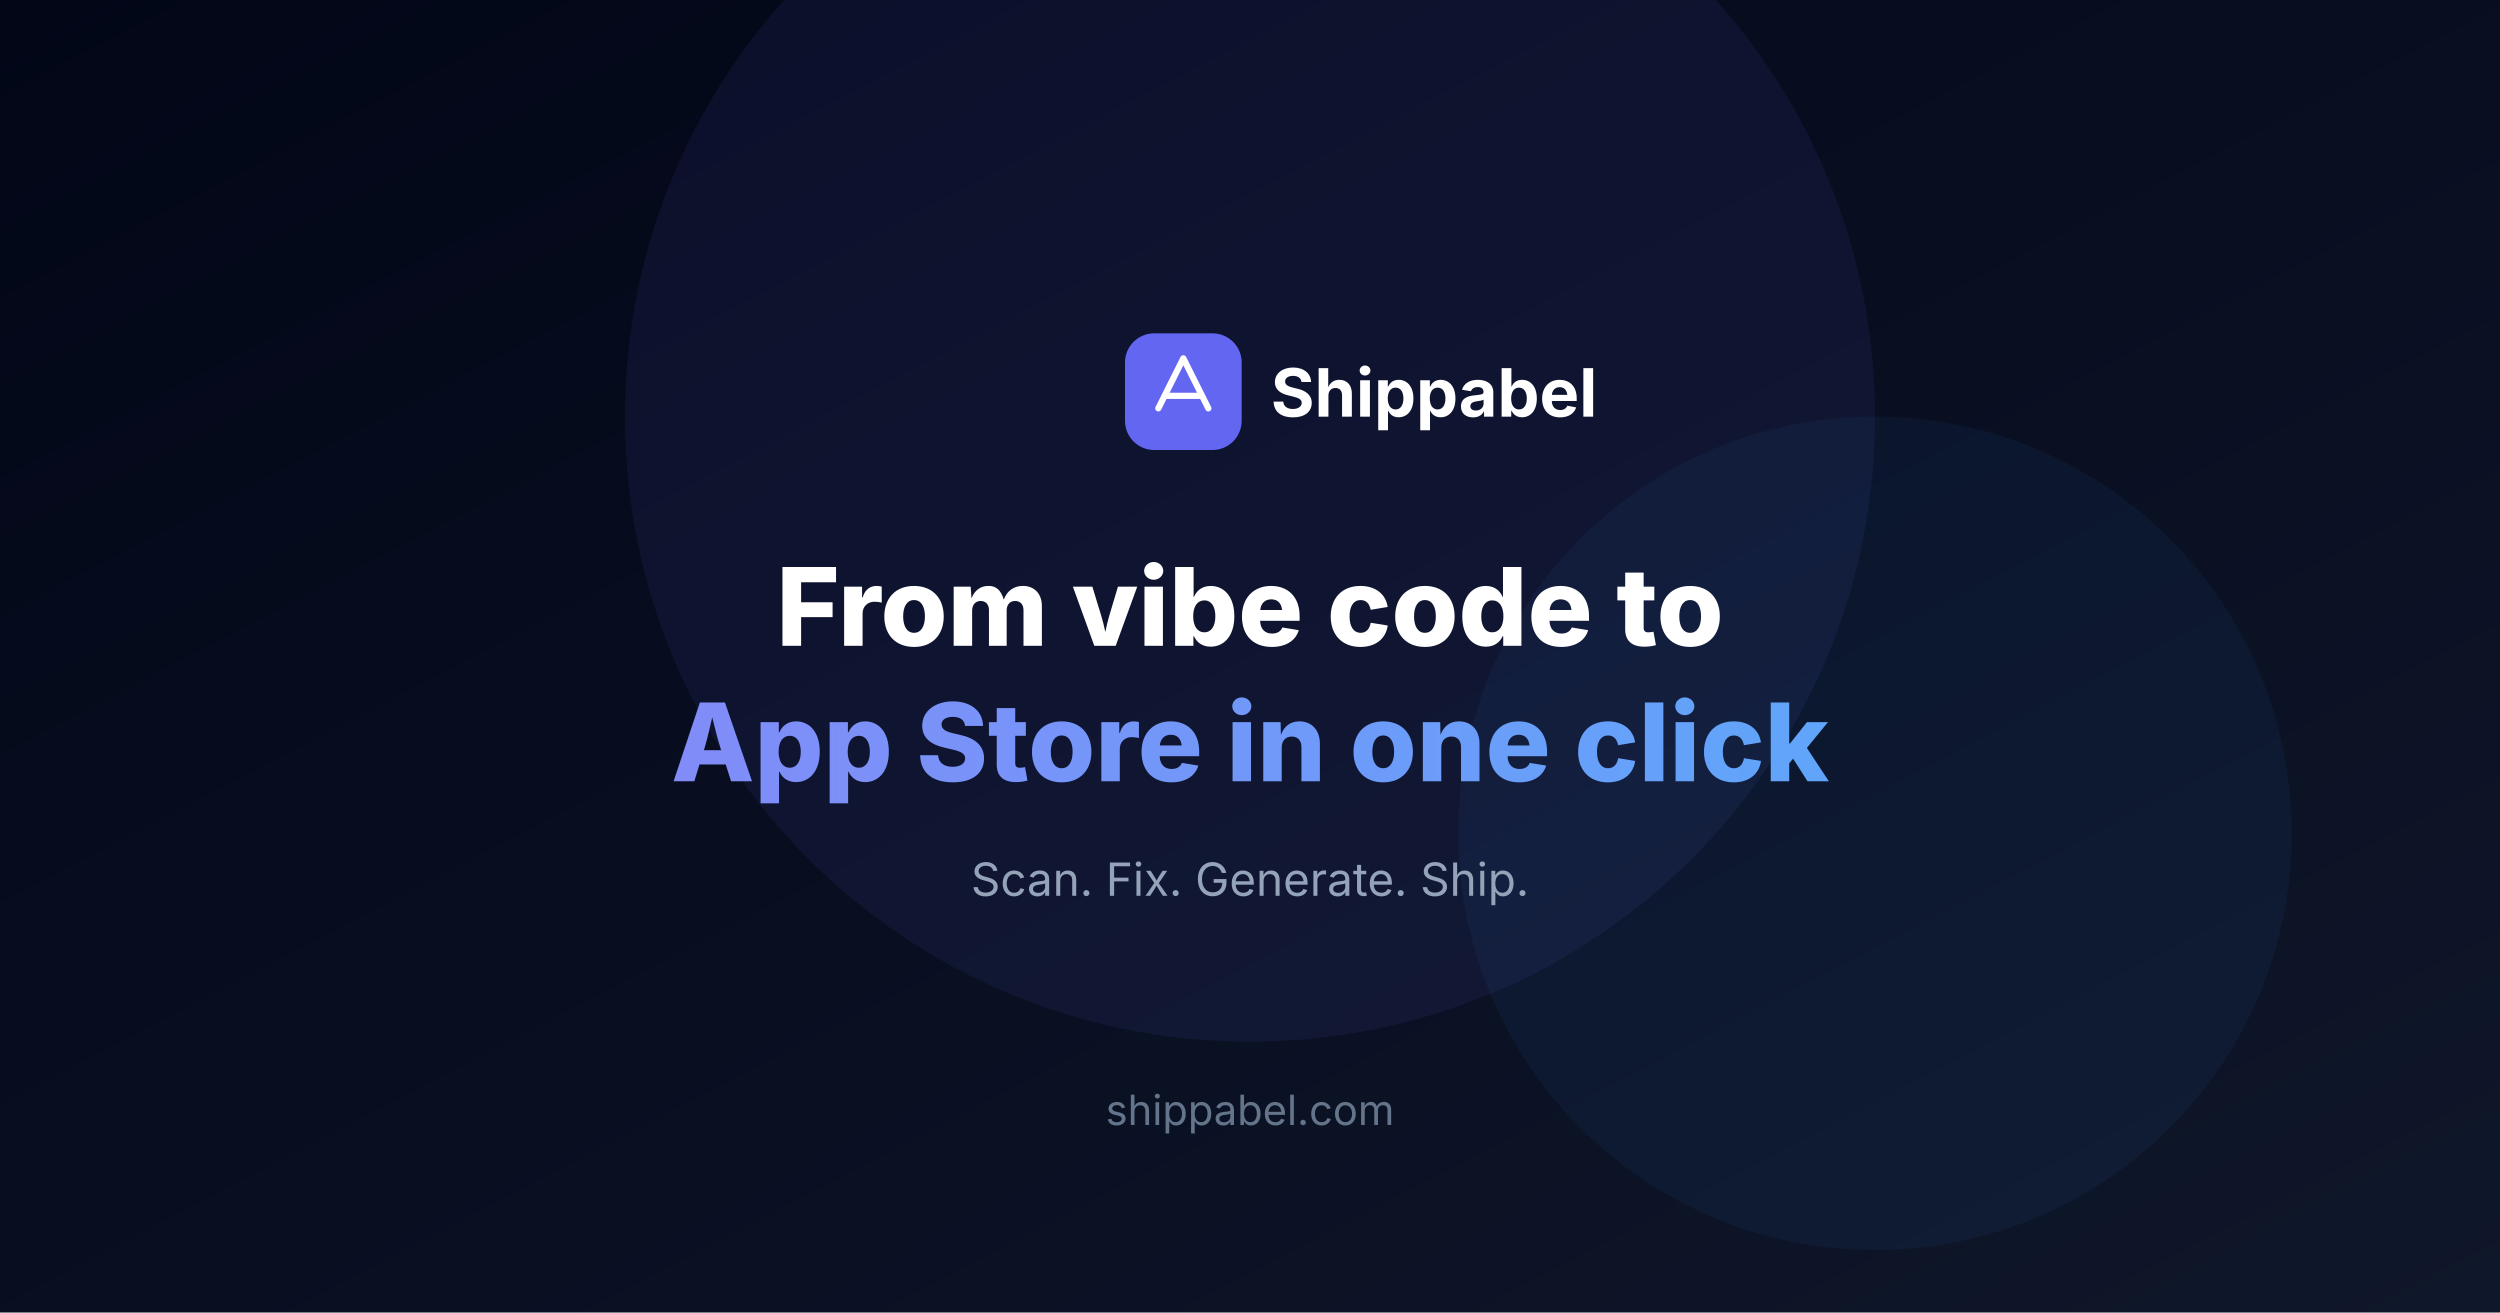
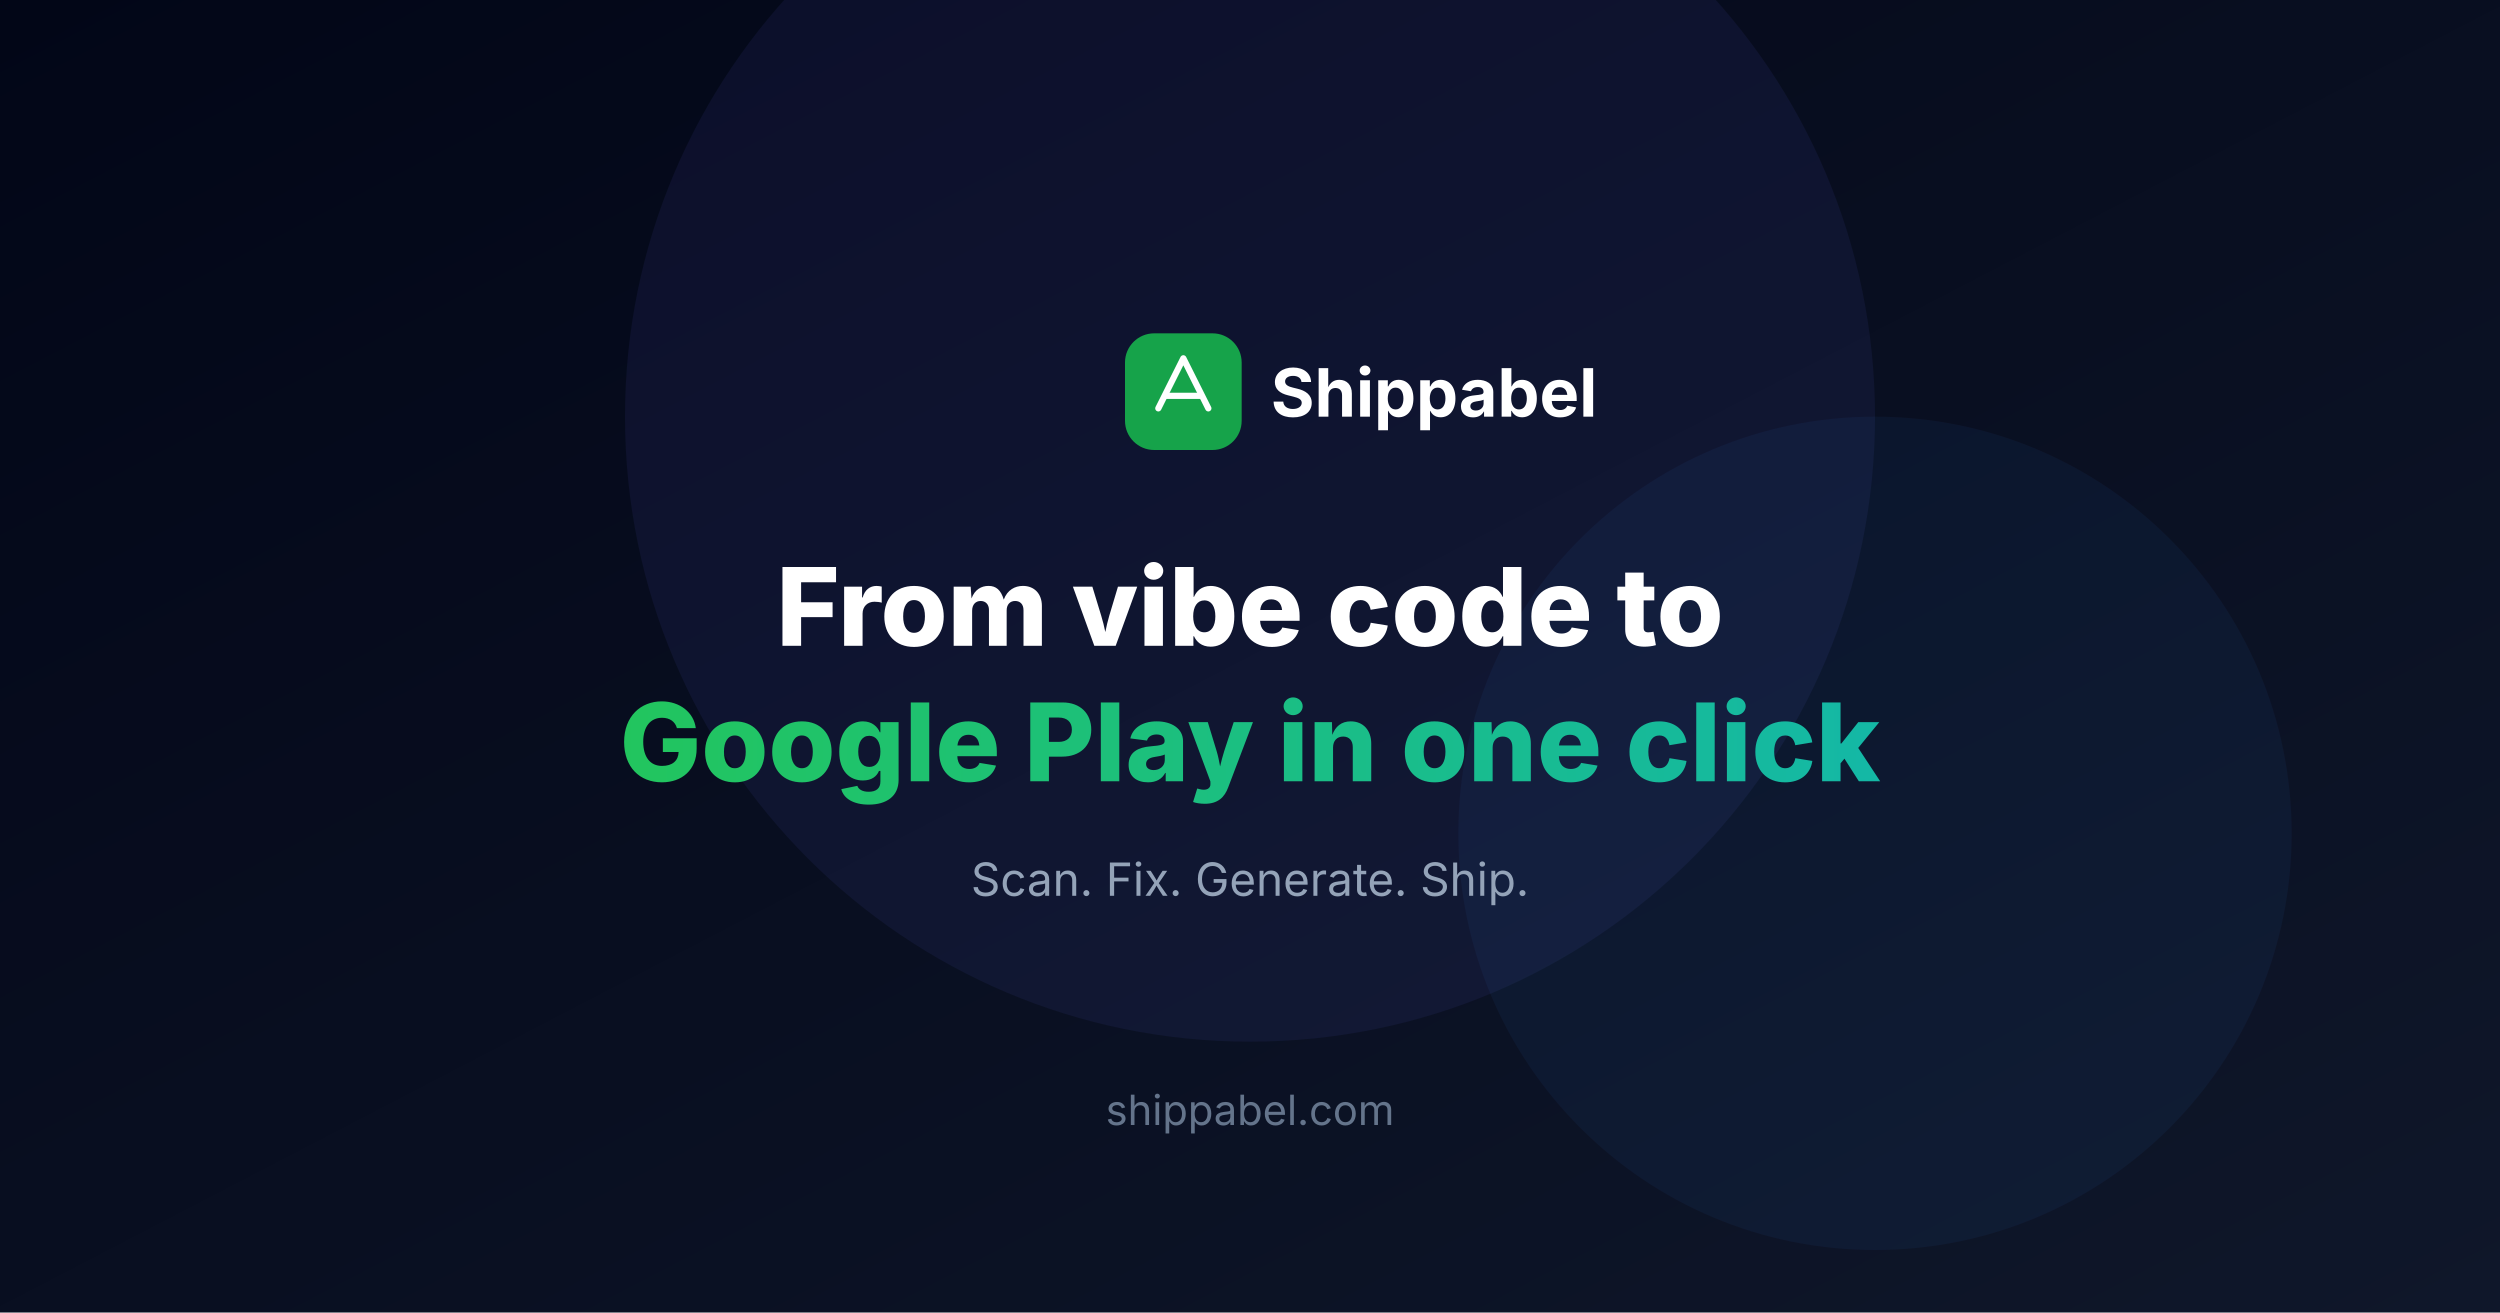
<svg xmlns="http://www.w3.org/2000/svg" width="1200" height="630" viewBox="0 0 1200 630">
  <defs>
    <linearGradient id="bg" x1="0%" y1="0%" x2="100%" y2="100%">
      <stop offset="0%" style="stop-color:#020617" />
      <stop offset="100%" style="stop-color:#0f172a" />
    </linearGradient>
    <linearGradient id="accent" x1="0%" y1="0%" x2="100%" y2="0%">
-       <stop offset="0%" style="stop-color:#818cf8" />
-       <stop offset="100%" style="stop-color:#60a5fa" />
+       <stop offset="0%" style="stop-color:#22c55e" />
+       <stop offset="100%" style="stop-color:#14b8a6" />
    </linearGradient>
  </defs>
  <rect width="1200" height="630" fill="url(#bg)" />
  <circle cx="600" cy="200" r="300" fill="#6366f1" opacity="0.08" />
  <circle cx="900" cy="400" r="200" fill="#3b82f6" opacity="0.06" />
-   <rect x="540" y="160" width="56" height="56" rx="14" fill="#6366f1" />
+   <rect x="540" y="160" width="56" height="56" rx="14" fill="#16a34a" />
  <path d="M556 196l12-24 12 24" stroke="white" stroke-width="3" fill="none" stroke-linecap="round" stroke-linejoin="round" />
  <path d="M560 190h16" stroke="white" stroke-width="3" stroke-linecap="round" />
  <text x="610" y="200" font-family="Inter, system-ui, sans-serif" font-size="32" font-weight="700" fill="white">Shippabel</text>
  <text x="600" y="310" font-family="Inter, system-ui, sans-serif" font-size="52" font-weight="800" fill="white" text-anchor="middle">From vibe code to</text>
-   <text x="600" y="375" font-family="Inter, system-ui, sans-serif" font-size="52" font-weight="800" fill="url(#accent)" text-anchor="middle">App Store in one click</text>
+   <text x="600" y="375" font-family="Inter, system-ui, sans-serif" font-size="52" font-weight="800" fill="url(#accent)" text-anchor="middle">Google Play in one click</text>
  <text x="600" y="430" font-family="Inter, system-ui, sans-serif" font-size="22" fill="#94a3b8" text-anchor="middle">Scan. Fix. Generate. Ship.</text>
  <text x="600" y="540" font-family="Inter, system-ui, sans-serif" font-size="20" fill="#64748b" text-anchor="middle">shippabel.com</text>
</svg>
